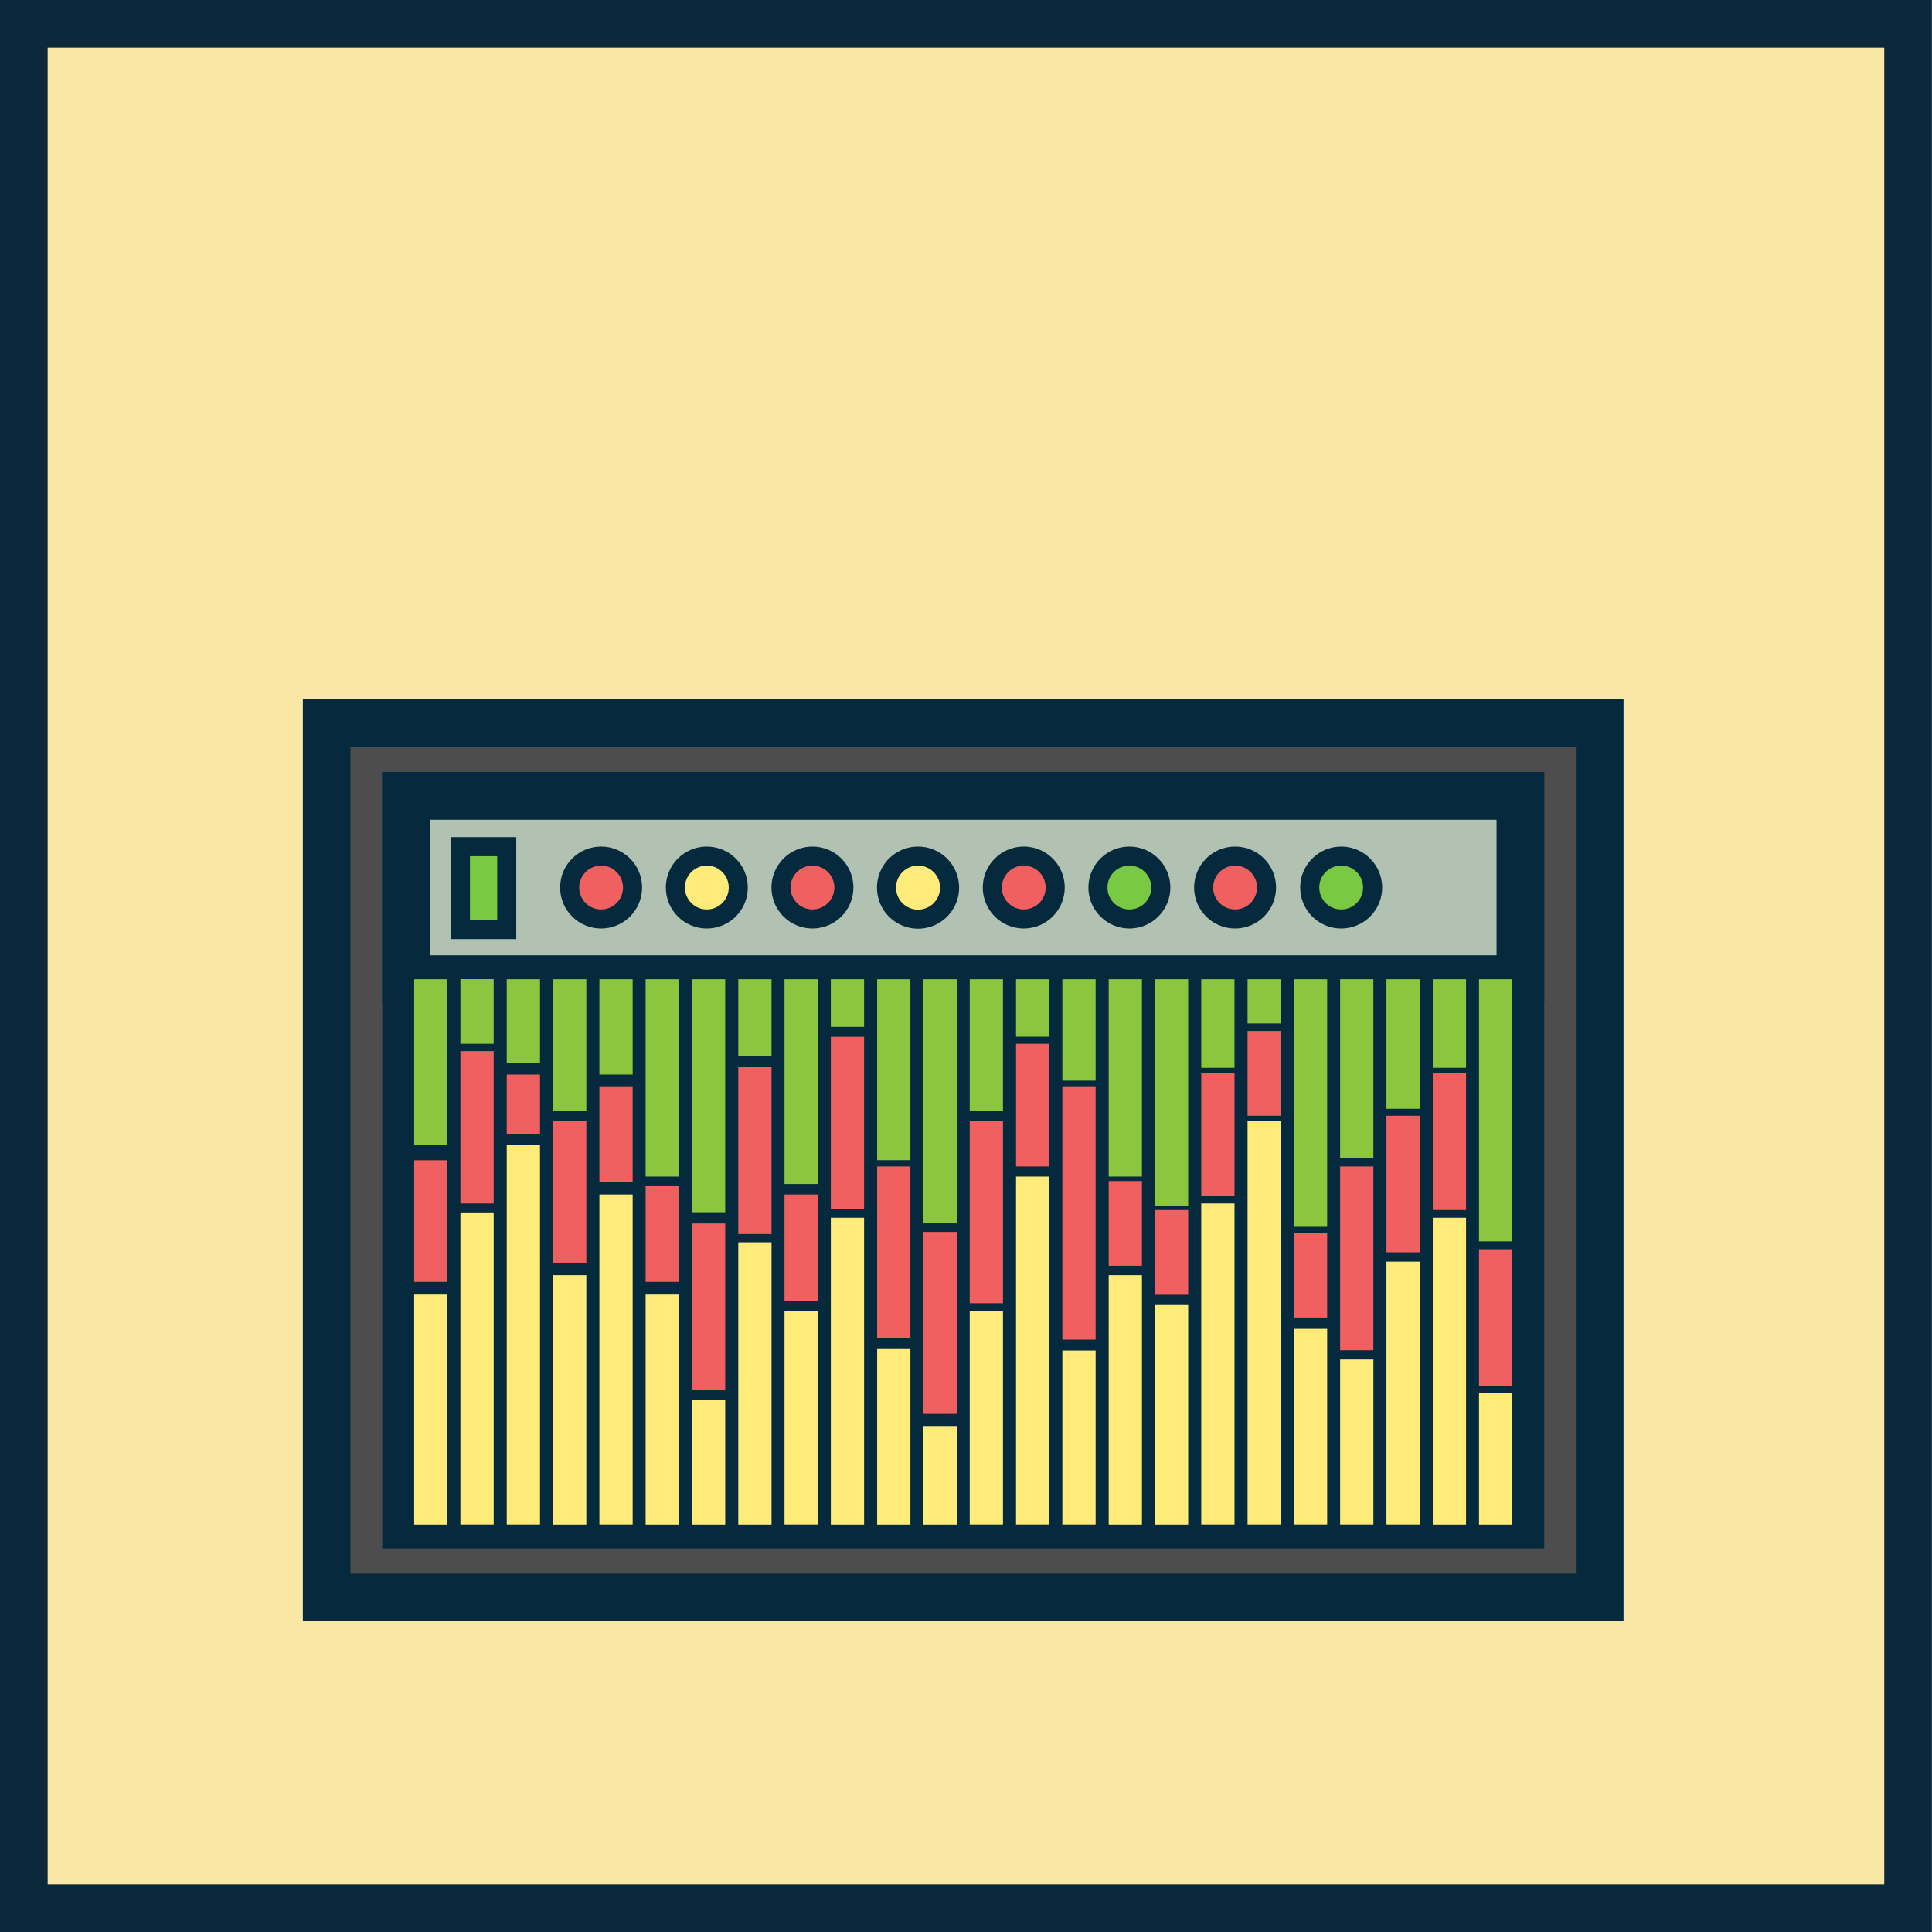
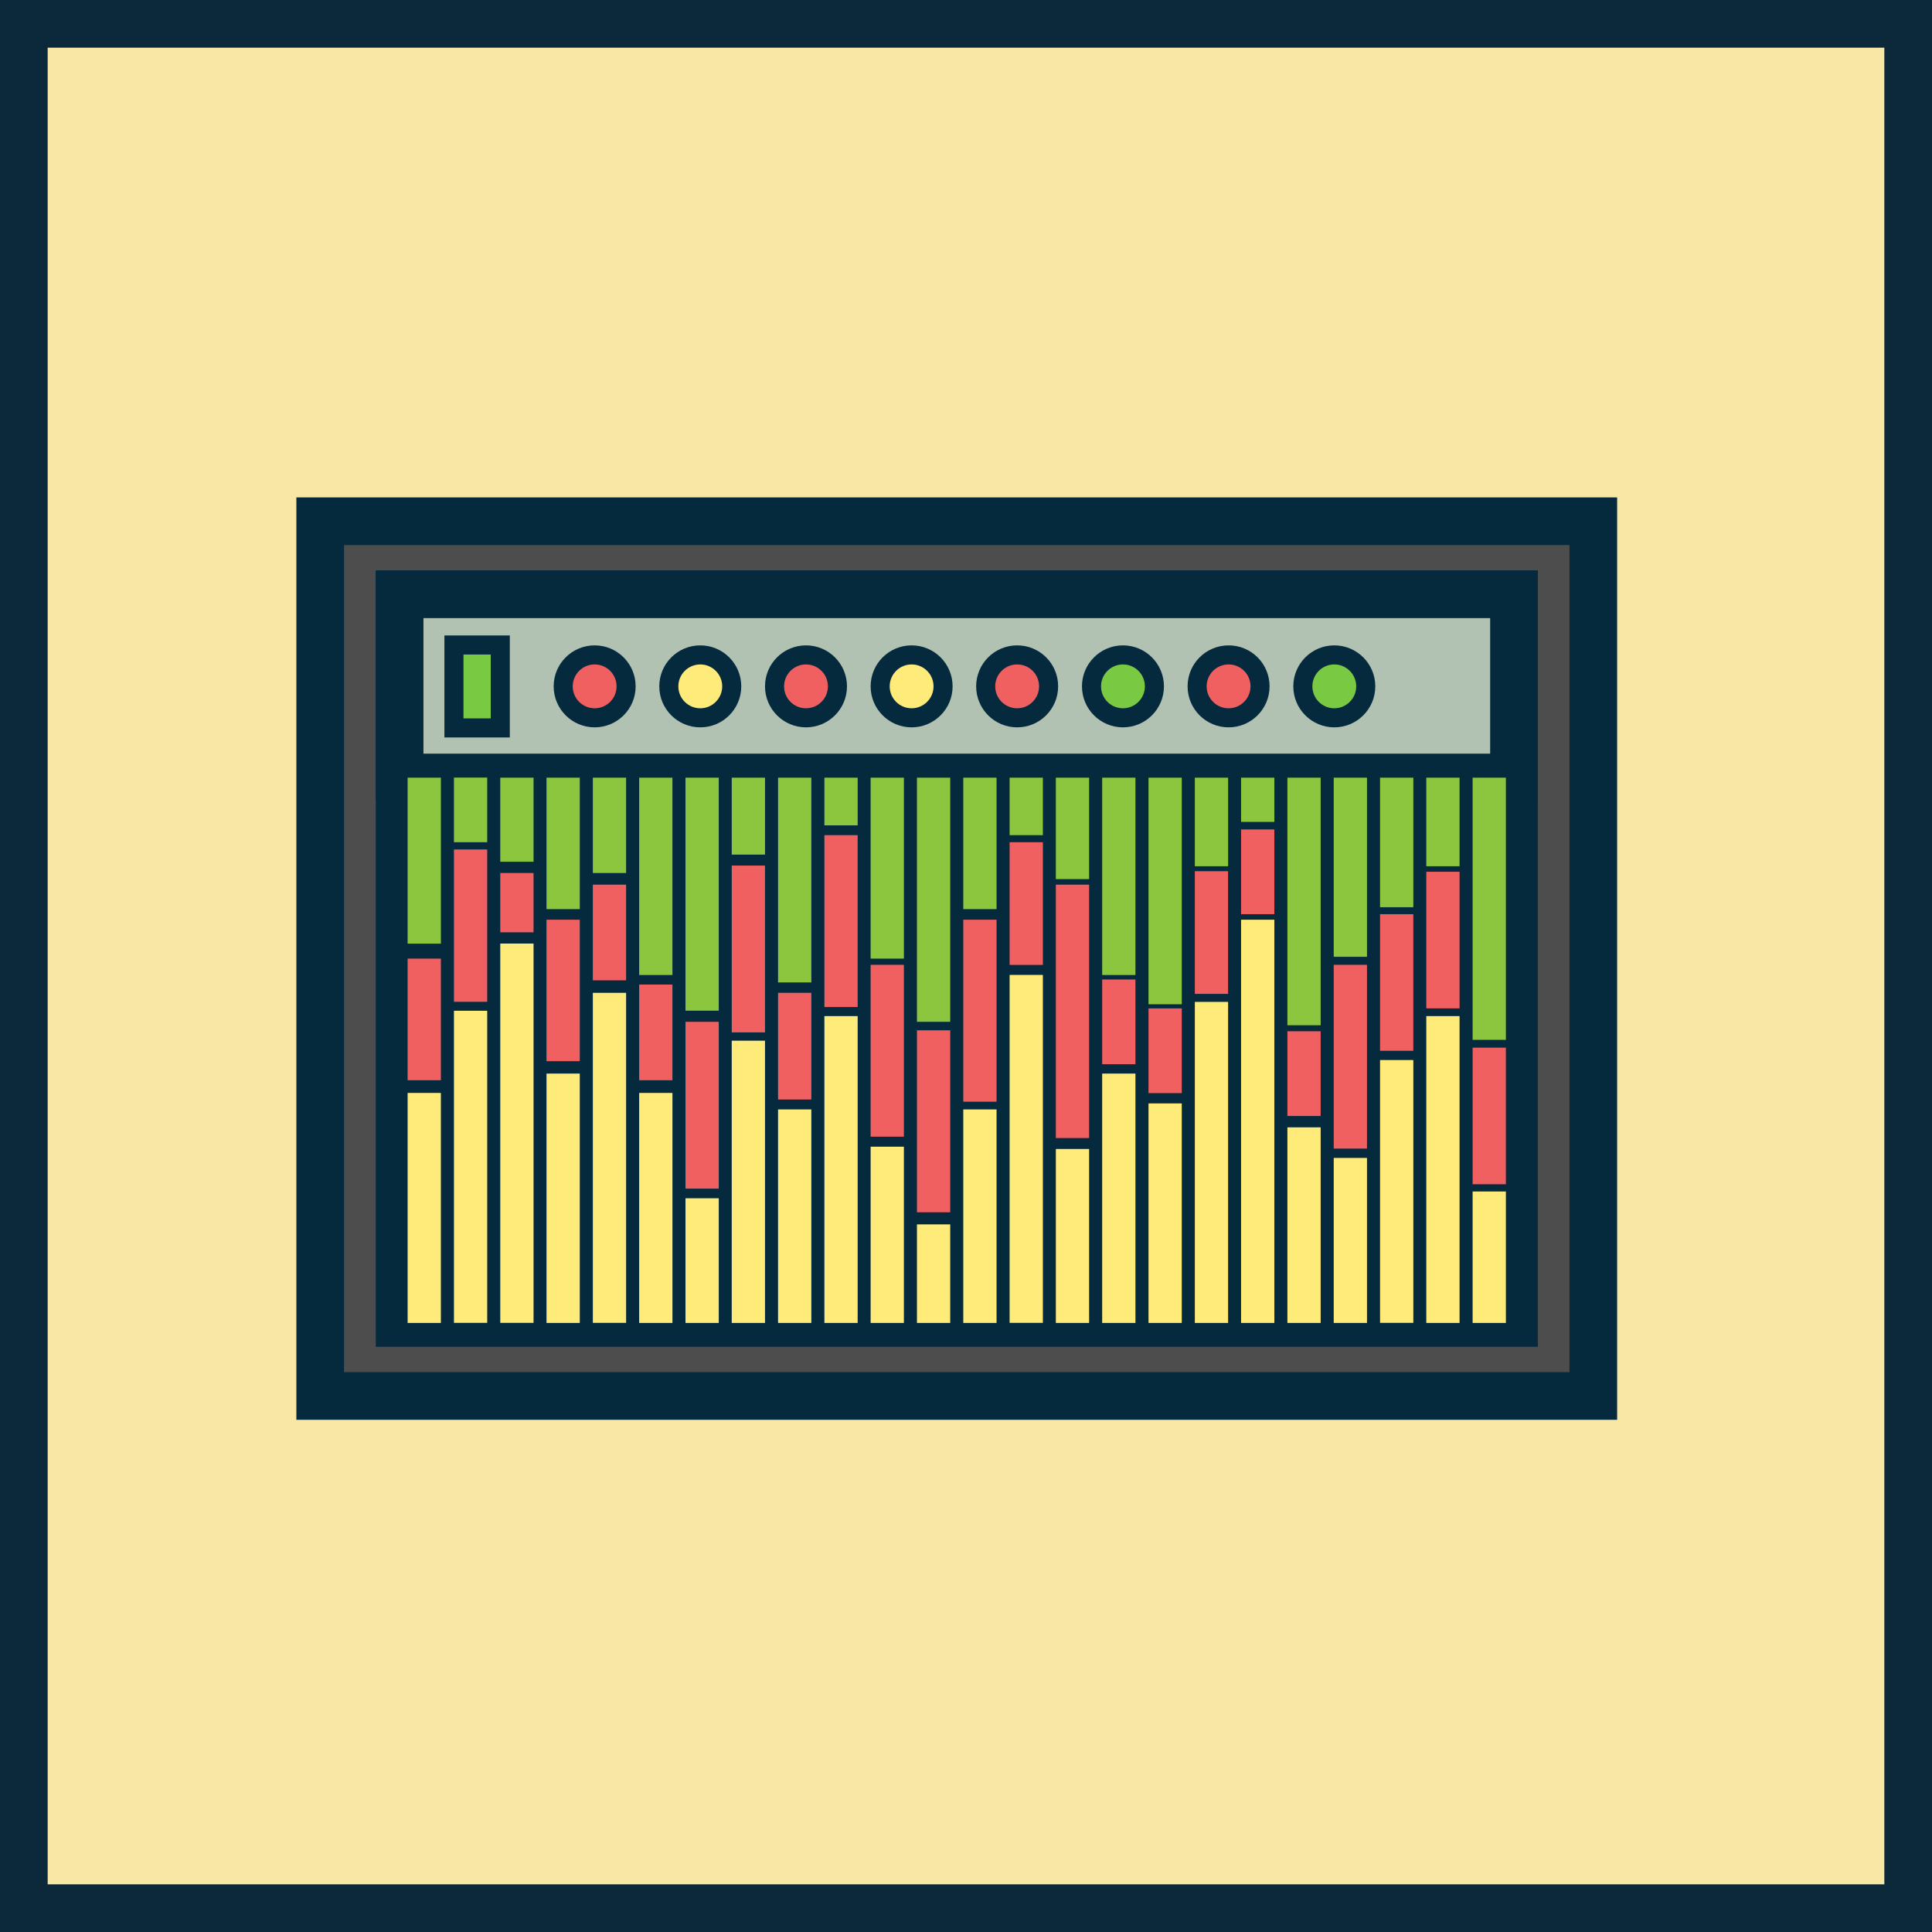
- <svg xmlns="http://www.w3.org/2000/svg" viewBox="0 0 202.67 202.68">
+ <svg xmlns="http://www.w3.org/2000/svg" viewBox="0 0 202.67 202.67">
  <defs>
    <style>.cls-1{fill:#f9e8a5;stroke:#0c293c;stroke-miterlimit:10;}.cls-1,.cls-2,.cls-3,.cls-4{stroke-width:5px;}.cls-2{fill:#4d4d4d;}.cls-10,.cls-2,.cls-3,.cls-4,.cls-8,.cls-9{stroke:#05293d;}.cls-3{fill:#05293d;}.cls-4{fill:#b1c2b3;}.cls-5,.cls-9{fill:#ffeb79;}.cls-6,.cls-8{fill:#f06060;}.cls-7{fill:#8cc63f;}.cls-10,.cls-8,.cls-9{stroke-width:2px;}.cls-10{fill:#7ac943;}</style>
  </defs>
  <g id="Capa_2" data-name="Capa 2">
    <g id="OBJECTS">
-       <rect class="cls-1" x="2.5" y="2.5" width="197.67" height="197.68" />
-       <rect class="cls-2" x="34.27" y="75.83" width="133.55" height="91.76" />
-       <rect class="cls-3" x="42.6" y="83.5" width="116.9" height="76.44" />
-       <rect class="cls-4" x="42.6" y="83.5" width="116.9" height="19.22" />
-       <rect class="cls-5" x="43.45" y="135.81" width="3.49" height="24.13" />
-       <rect class="cls-6" x="43.45" y="121.72" width="3.49" height="12.76" />
-       <rect class="cls-6" x="48.3" y="110.27" width="3.49" height="15.98" />
-       <rect class="cls-6" x="53.16" y="112.73" width="3.49" height="6.22" />
-       <rect class="cls-6" x="58.02" y="117.63" width="3.49" height="14.84" />
-       <rect class="cls-6" x="62.88" y="113.96" width="3.49" height="10.04" />
-       <rect class="cls-6" x="67.73" y="124.44" width="3.49" height="10.04" />
-       <rect class="cls-6" x="72.59" y="128.35" width="3.49" height="17.5" />
-       <rect class="cls-6" x="77.45" y="111.96" width="3.49" height="17.5" />
-       <rect class="cls-6" x="82.3" y="125.31" width="3.49" height="11.19" />
-       <rect class="cls-6" x="87.16" y="108.77" width="3.49" height="18.03" />
-       <rect class="cls-6" x="92.02" y="122.37" width="3.49" height="18.03" />
-       <rect class="cls-6" x="106.59" y="109.5" width="3.49" height="12.87" />
-       <rect class="cls-6" x="126.02" y="112.55" width="3.49" height="12.87" />
-       <rect class="cls-6" x="130.88" y="108.16" width="3.49" height="8.89" />
-       <rect class="cls-6" x="135.74" y="129.33" width="3.49" height="8.89" />
-       <rect class="cls-6" x="121.16" y="126.94" width="3.49" height="8.89" />
-       <rect class="cls-6" x="116.31" y="123.9" width="3.49" height="8.89" />
-       <rect class="cls-6" x="145.45" y="117.05" width="3.49" height="14.33" />
-       <rect class="cls-6" x="150.31" y="112.61" width="3.49" height="14.33" />
-       <rect class="cls-6" x="155.16" y="131.06" width="3.49" height="14.33" />
-       <rect class="cls-6" x="140.59" y="122.37" width="3.49" height="19.28" />
-       <rect class="cls-6" x="111.45" y="113.96" width="3.49" height="26.58" />
-       <rect class="cls-6" x="101.73" y="117.63" width="3.49" height="19.09" />
-       <rect class="cls-6" x="96.88" y="129.24" width="3.49" height="19.09" />
-       <rect class="cls-7" x="43.45" y="102.73" width="3.49" height="17.41" />
-       <rect class="cls-7" x="48.3" y="102.72" width="3.49" height="6.78" />
-       <rect class="cls-7" x="53.16" y="102.73" width="3.49" height="8.82" />
-       <rect class="cls-7" x="58.02" y="102.73" width="3.49" height="13.79" />
-       <rect class="cls-7" x="62.88" y="102.73" width="3.49" height="10" />
-       <rect class="cls-7" x="67.73" y="102.73" width="3.49" height="20.7" />
-       <rect class="cls-7" x="72.59" y="102.73" width="3.49" height="24.44" />
-       <rect class="cls-7" x="77.45" y="102.73" width="3.49" height="8.07" />
-       <rect class="cls-7" x="82.3" y="102.73" width="3.49" height="21.48" />
-       <rect class="cls-7" x="87.16" y="102.73" width="3.49" height="5" />
-       <rect class="cls-7" x="92.02" y="102.73" width="3.49" height="18.98" />
-       <rect class="cls-7" x="96.88" y="102.73" width="3.49" height="25.61" />
-       <rect class="cls-7" x="101.73" y="102.73" width="3.49" height="13.79" />
-       <rect class="cls-7" x="106.59" y="102.73" width="3.49" height="6.03" />
-       <rect class="cls-7" x="111.45" y="102.73" width="3.49" height="10.64" />
-       <rect class="cls-7" x="116.31" y="102.73" width="3.49" height="20.7" />
-       <rect class="cls-7" x="121.16" y="102.73" width="3.49" height="23.77" />
-       <rect class="cls-7" x="126.02" y="102.73" width="3.49" height="9.29" />
-       <rect class="cls-7" x="130.88" y="102.73" width="3.49" height="4.64" />
-       <rect class="cls-7" x="135.74" y="102.73" width="3.49" height="25.97" />
-       <rect class="cls-7" x="140.59" y="102.73" width="3.49" height="18.79" />
-       <rect class="cls-7" x="145.45" y="102.73" width="3.49" height="13.59" />
-       <rect class="cls-7" x="150.31" y="102.73" width="3.49" height="9.29" />
-       <rect class="cls-7" x="155.16" y="102.73" width="3.49" height="27.5" />
-       <rect class="cls-5" x="48.3" y="127.19" width="3.49" height="32.74" />
-       <rect class="cls-5" x="53.16" y="120.14" width="3.49" height="39.79" />
-       <rect class="cls-5" x="58.02" y="133.78" width="3.49" height="26.16" />
-       <rect class="cls-5" x="62.88" y="125.31" width="3.49" height="34.62" />
-       <rect class="cls-5" x="67.73" y="135.81" width="3.49" height="24.13" />
-       <rect class="cls-5" x="72.59" y="146.86" width="3.49" height="13.08" />
-       <rect class="cls-5" x="77.45" y="130.33" width="3.49" height="29.61" />
-       <rect class="cls-5" x="82.3" y="137.53" width="3.49" height="22.4" />
-       <rect class="cls-5" x="87.16" y="127.75" width="3.49" height="32.19" />
-       <rect class="cls-5" x="92.02" y="141.45" width="3.49" height="18.49" />
-       <rect class="cls-5" x="96.88" y="149.6" width="3.49" height="10.34" />
-       <rect class="cls-5" x="101.73" y="137.53" width="3.49" height="22.4" />
-       <rect class="cls-5" x="106.59" y="123.43" width="3.49" height="36.5" />
-       <rect class="cls-5" x="111.45" y="141.68" width="3.49" height="18.25" />
-       <rect class="cls-5" x="116.31" y="133.78" width="3.49" height="26.16" />
-       <rect class="cls-5" x="121.16" y="136.91" width="3.49" height="23.03" />
-       <rect class="cls-5" x="126.02" y="126.25" width="3.49" height="33.68" />
-       <rect class="cls-5" x="130.88" y="117.63" width="3.49" height="42.3" />
-       <rect class="cls-5" x="135.74" y="139.41" width="3.49" height="20.52" />
-       <rect class="cls-5" x="140.59" y="142.62" width="3.49" height="17.31" />
-       <rect class="cls-5" x="145.45" y="132.36" width="3.49" height="27.57" />
-       <rect class="cls-5" x="150.31" y="127.75" width="3.49" height="32.19" />
-       <rect class="cls-5" x="155.16" y="146.15" width="3.49" height="13.79" />
-       <path class="cls-8" d="M66.36,93.11a3.3,3.3,0,1,1-3.3-3.3A3.3,3.3,0,0,1,66.36,93.11Z" />
-       <path class="cls-9" d="M77.45,93.11a3.3,3.3,0,1,1-3.3-3.3A3.3,3.3,0,0,1,77.45,93.11Z" />
-       <path class="cls-8" d="M88.53,93.11a3.3,3.3,0,1,1-3.3-3.3A3.3,3.3,0,0,1,88.53,93.11Z" />
-       <path class="cls-9" d="M99.62,93.11a3.31,3.31,0,1,1-3.31-3.3A3.31,3.31,0,0,1,99.62,93.11Z" />
-       <path class="cls-8" d="M110.7,93.11a3.3,3.3,0,1,1-3.3-3.3A3.3,3.3,0,0,1,110.7,93.11Z" />
-       <path class="cls-10" d="M121.78,93.11a3.3,3.3,0,1,1-3.3-3.3A3.3,3.3,0,0,1,121.78,93.11Z" />
-       <path class="cls-8" d="M132.87,93.11a3.3,3.3,0,1,1-3.3-3.3A3.3,3.3,0,0,1,132.87,93.11Z" />
-       <path class="cls-10" d="M144,93.11a3.3,3.3,0,1,1-3.3-3.3A3.3,3.3,0,0,1,144,93.11Z" />
-       <rect class="cls-10" x="48.3" y="88.82" width="4.86" height="8.7" />
+       <rect class="cls-1" x="2.5" y="2.5" width="197.67" height="197.67" />
+       <rect class="cls-2" x="33.59" y="54.68" width="133.55" height="91.76" />
+       <rect class="cls-3" x="41.92" y="62.34" width="116.9" height="76.44" />
+       <rect class="cls-4" x="41.92" y="62.34" width="116.9" height="19.22" />
+       <rect class="cls-5" x="42.76" y="114.65" width="3.49" height="24.13" />
+       <rect class="cls-6" x="42.76" y="100.56" width="3.49" height="12.76" />
+       <rect class="cls-6" x="47.62" y="89.11" width="3.49" height="15.98" />
+       <rect class="cls-6" x="52.48" y="91.58" width="3.49" height="6.22" />
+       <rect class="cls-6" x="57.33" y="96.48" width="3.49" height="14.84" />
+       <rect class="cls-6" x="62.19" y="92.8" width="3.49" height="10.04" />
+       <rect class="cls-6" x="67.05" y="103.28" width="3.49" height="10.04" />
+       <rect class="cls-6" x="71.91" y="107.19" width="3.49" height="17.5" />
+       <rect class="cls-6" x="76.76" y="90.8" width="3.49" height="17.5" />
+       <rect class="cls-6" x="81.62" y="104.15" width="3.49" height="11.19" />
+       <rect class="cls-6" x="86.48" y="87.61" width="3.49" height="18.03" />
+       <rect class="cls-6" x="91.33" y="101.21" width="3.49" height="18.03" />
+       <rect class="cls-6" x="105.91" y="88.35" width="3.49" height="12.87" />
+       <rect class="cls-6" x="125.34" y="91.39" width="3.49" height="12.87" />
+       <rect class="cls-6" x="130.19" y="87.01" width="3.49" height="8.89" />
+       <rect class="cls-6" x="135.05" y="108.18" width="3.49" height="8.89" />
+       <rect class="cls-6" x="120.48" y="105.78" width="3.49" height="8.89" />
+       <rect class="cls-6" x="115.62" y="102.75" width="3.49" height="8.89" />
+       <rect class="cls-6" x="144.77" y="95.9" width="3.49" height="14.33" />
+       <rect class="cls-6" x="149.62" y="91.45" width="3.49" height="14.33" />
+       <rect class="cls-6" x="154.48" y="109.9" width="3.49" height="14.33" />
+       <rect class="cls-6" x="139.91" y="101.21" width="3.49" height="19.28" />
+       <rect class="cls-6" x="110.76" y="92.8" width="3.49" height="26.58" />
+       <rect class="cls-6" x="101.05" y="96.48" width="3.49" height="19.09" />
+       <rect class="cls-6" x="96.19" y="108.08" width="3.49" height="19.09" />
+       <rect class="cls-7" x="42.76" y="81.58" width="3.49" height="17.41" />
+       <rect class="cls-7" x="47.62" y="81.57" width="3.49" height="6.78" />
+       <rect class="cls-7" x="52.48" y="81.58" width="3.49" height="8.82" />
+       <rect class="cls-7" x="57.33" y="81.58" width="3.49" height="13.79" />
+       <rect class="cls-7" x="62.19" y="81.58" width="3.49" height="10" />
+       <rect class="cls-7" x="67.05" y="81.58" width="3.49" height="20.7" />
+       <rect class="cls-7" x="71.91" y="81.58" width="3.49" height="24.44" />
+       <rect class="cls-7" x="76.76" y="81.58" width="3.49" height="8.07" />
+       <rect class="cls-7" x="81.62" y="81.58" width="3.49" height="21.48" />
+       <rect class="cls-7" x="86.48" y="81.58" width="3.49" height="5" />
+       <rect class="cls-7" x="91.33" y="81.58" width="3.49" height="18.98" />
+       <rect class="cls-7" x="96.19" y="81.58" width="3.49" height="25.61" />
+       <rect class="cls-7" x="101.05" y="81.58" width="3.49" height="13.79" />
+       <rect class="cls-7" x="105.91" y="81.58" width="3.49" height="6.03" />
+       <rect class="cls-7" x="110.76" y="81.58" width="3.49" height="10.64" />
+       <rect class="cls-7" x="115.62" y="81.58" width="3.49" height="20.7" />
+       <rect class="cls-7" x="120.48" y="81.58" width="3.49" height="23.77" />
+       <rect class="cls-7" x="125.34" y="81.58" width="3.49" height="9.29" />
+       <rect class="cls-7" x="130.19" y="81.58" width="3.49" height="4.64" />
+       <rect class="cls-7" x="135.05" y="81.58" width="3.49" height="25.97" />
+       <rect class="cls-7" x="139.91" y="81.58" width="3.49" height="18.79" />
+       <rect class="cls-7" x="144.77" y="81.58" width="3.49" height="13.59" />
+       <rect class="cls-7" x="149.62" y="81.58" width="3.49" height="9.29" />
+       <rect class="cls-7" x="154.48" y="81.58" width="3.49" height="27.5" />
+       <rect class="cls-5" x="47.62" y="106.03" width="3.49" height="32.74" />
+       <rect class="cls-5" x="52.48" y="98.98" width="3.49" height="39.79" />
+       <rect class="cls-5" x="57.33" y="112.62" width="3.49" height="26.16" />
+       <rect class="cls-5" x="62.19" y="104.15" width="3.49" height="34.62" />
+       <rect class="cls-5" x="67.05" y="114.65" width="3.49" height="24.13" />
+       <rect class="cls-5" x="71.91" y="125.7" width="3.49" height="13.08" />
+       <rect class="cls-5" x="76.76" y="109.17" width="3.49" height="29.61" />
+       <rect class="cls-5" x="81.62" y="116.38" width="3.49" height="22.4" />
+       <rect class="cls-5" x="86.48" y="106.59" width="3.49" height="32.19" />
+       <rect class="cls-5" x="91.33" y="120.29" width="3.49" height="18.49" />
+       <rect class="cls-5" x="96.19" y="128.44" width="3.49" height="10.34" />
+       <rect class="cls-5" x="101.05" y="116.38" width="3.49" height="22.4" />
+       <rect class="cls-5" x="105.91" y="102.27" width="3.49" height="36.5" />
+       <rect class="cls-5" x="110.76" y="120.53" width="3.49" height="18.25" />
+       <rect class="cls-5" x="115.62" y="112.62" width="3.49" height="26.16" />
+       <rect class="cls-5" x="120.48" y="115.75" width="3.49" height="23.03" />
+       <rect class="cls-5" x="125.34" y="105.1" width="3.49" height="33.68" />
+       <rect class="cls-5" x="130.19" y="96.48" width="3.49" height="42.3" />
+       <rect class="cls-5" x="135.05" y="118.26" width="3.49" height="20.52" />
+       <rect class="cls-5" x="139.91" y="121.47" width="3.49" height="17.31" />
+       <rect class="cls-5" x="144.77" y="111.2" width="3.49" height="27.57" />
+       <rect class="cls-5" x="149.62" y="106.59" width="3.49" height="32.19" />
+       <rect class="cls-5" x="154.48" y="124.99" width="3.49" height="13.79" />
+       <path class="cls-8" d="M65.68,72a3.3,3.3,0,1,1-3.3-3.3A3.3,3.3,0,0,1,65.68,72Z" />
+       <path class="cls-9" d="M76.76,72a3.3,3.3,0,1,1-3.3-3.3A3.3,3.3,0,0,1,76.76,72Z" />
+       <path class="cls-8" d="M87.85,72a3.3,3.3,0,1,1-3.3-3.3A3.3,3.3,0,0,1,87.85,72Z" />
+       <path class="cls-9" d="M98.93,72a3.3,3.3,0,1,1-3.3-3.3A3.3,3.3,0,0,1,98.93,72Z" />
+       <path class="cls-8" d="M110,72a3.3,3.3,0,1,1-3.3-3.3A3.29,3.29,0,0,1,110,72Z" />
+       <path class="cls-10" d="M121.1,72a3.3,3.3,0,1,1-3.3-3.3A3.3,3.3,0,0,1,121.1,72Z" />
+       <path class="cls-8" d="M132.18,72a3.3,3.3,0,1,1-3.3-3.3A3.29,3.29,0,0,1,132.18,72Z" />
+       <path class="cls-10" d="M143.27,72a3.3,3.3,0,1,1-3.3-3.3A3.3,3.3,0,0,1,143.27,72Z" />
+       <rect class="cls-10" x="47.62" y="67.66" width="4.86" height="8.7" />
    </g>
  </g>
</svg>
